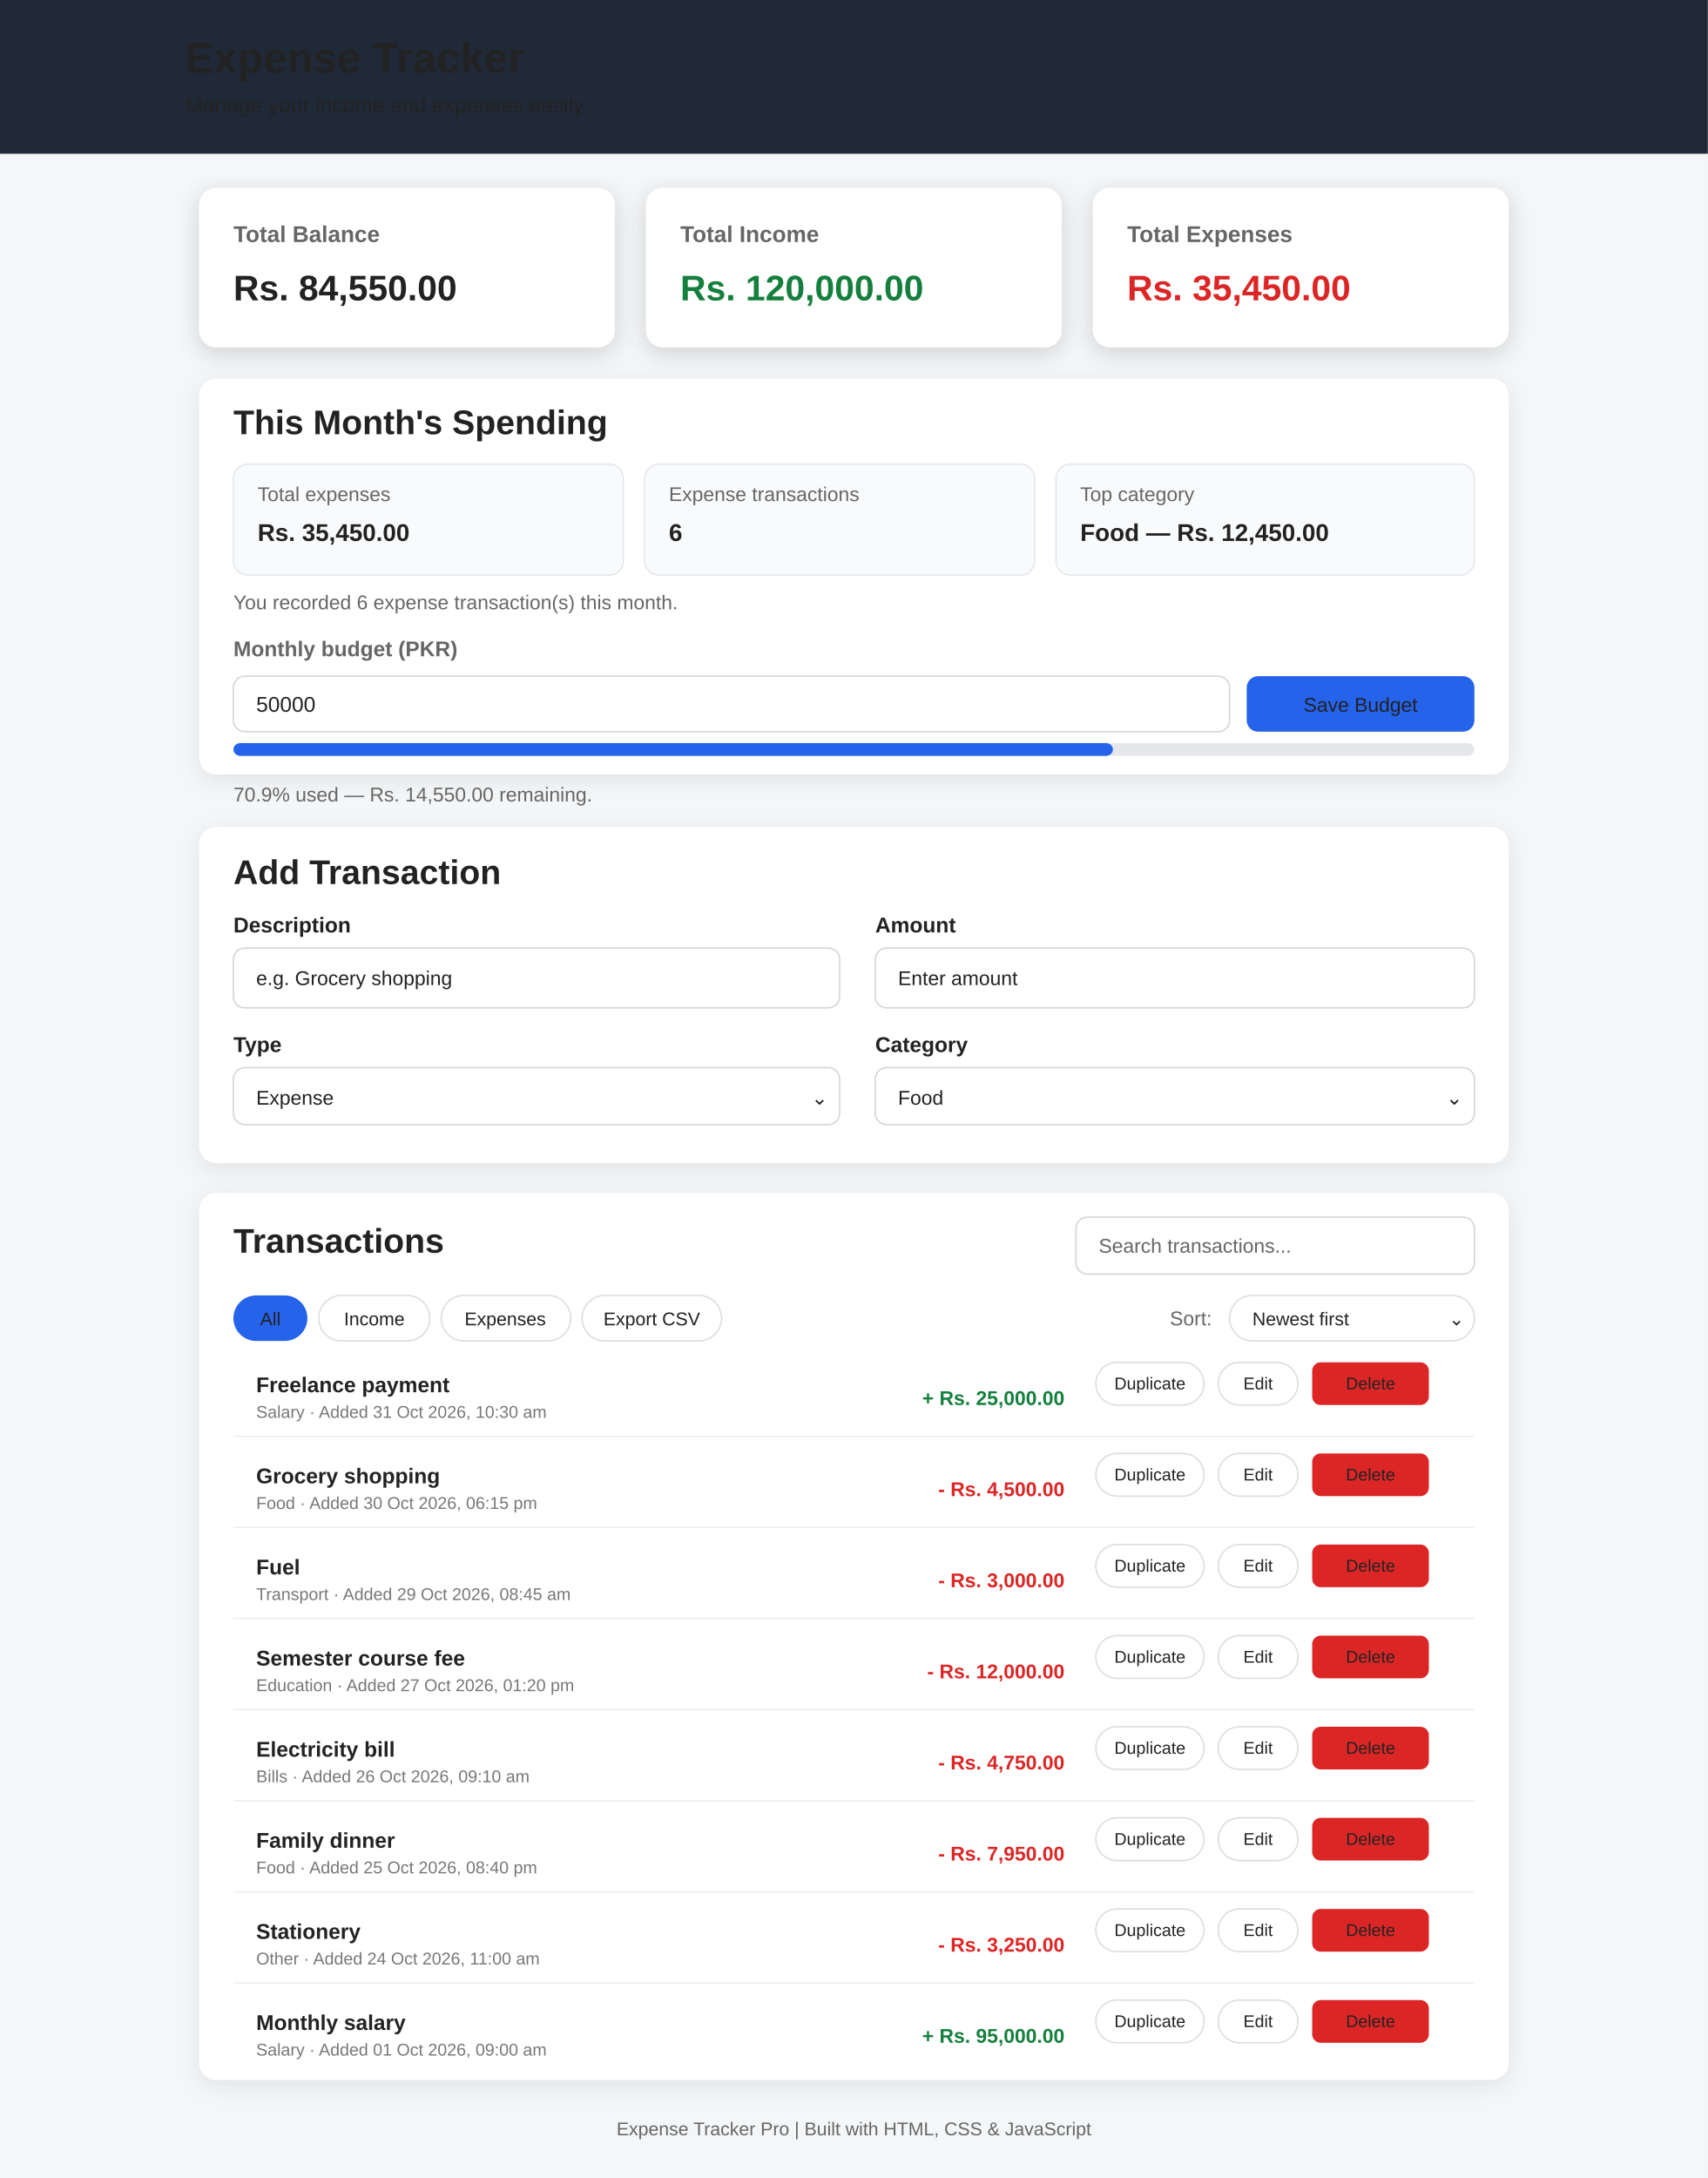
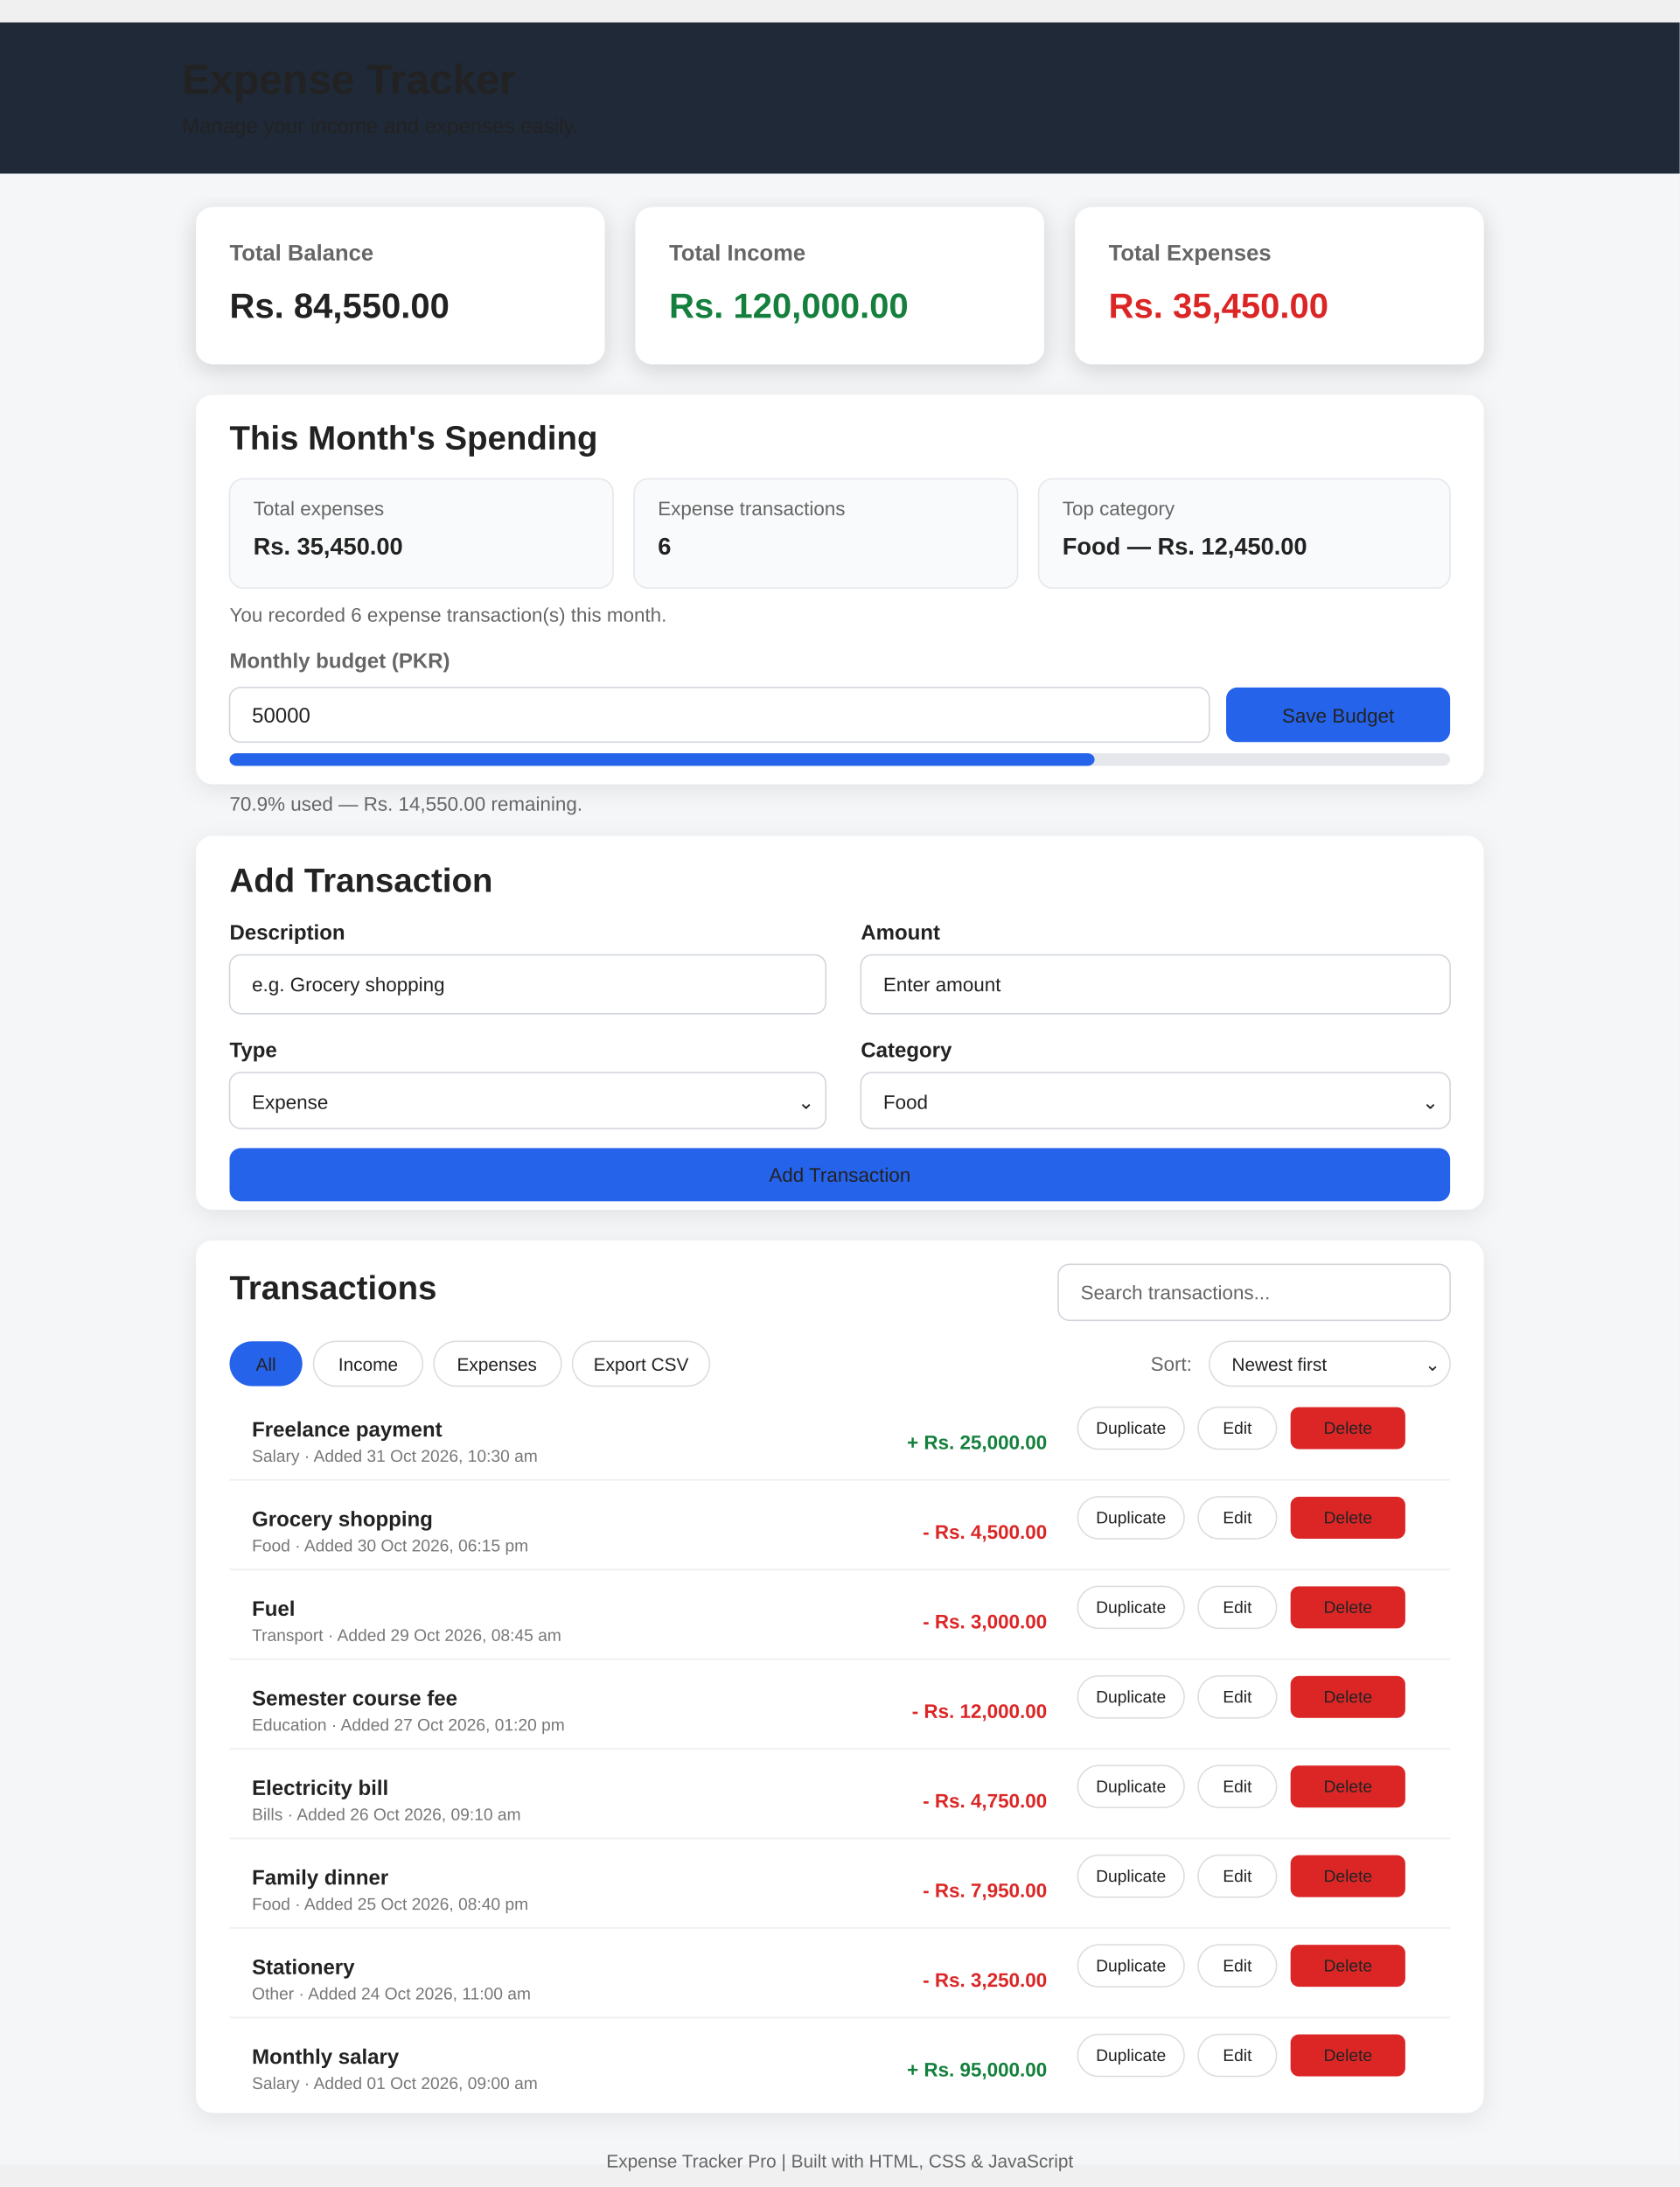
- <svg xmlns="http://www.w3.org/2000/svg" width="1200" height="1530" viewBox="0 0 1200 1530" role="img" aria-labelledby="title desc">
+ <svg xmlns="http://www.w3.org/2000/svg" width="1200" height="1562" viewBox="0 0 1200 1530" role="img" aria-labelledby="title desc">
  <defs>
    <filter id="shadow" x="-10%" y="-10%" width="120%" height="130%">
      <feDropShadow dx="0" dy="4" stdDeviation="8" flood-color="#111827" flood-opacity=".08" />
    </filter>
    <style>
      text{font-family:Arial,Helvetica,sans-serif;fill:#222}
      .muted{fill:#666}.small{font-size:14px}.label{font-size:15px;font-weight:600}
      .card{fill:#fff;filter:url(#shadow)}.heading{font-size:24px;font-weight:700}
      .value{font-size:25px;font-weight:700}.green{fill:#15803d}.red{fill:#dc2626}
      .buttonText{font-size:13px;text-anchor:middle}.rowTitle{font-size:15px;font-weight:700}
      .rowMeta{font-size:12px;fill:#777}.rowAmount{font-size:14px;font-weight:700;text-anchor:end}
    </style>
  </defs>
  <rect width="1200" height="1530" fill="#f4f6f8" />
  <rect width="1200" height="108" fill="#1f2937" />
  <text x="130" y="51" font-size="30" font-weight="700" fill="#fff">Expense Tracker</text>
  <text x="130" y="79" font-size="15" fill="#e5e7eb">Manage your income and expenses easily.</text>
  <g filter="url(#shadow)">
    <rect class="card" x="140" y="132" width="292" height="112" rx="12" />
    <rect class="card" x="454" y="132" width="292" height="112" rx="12" />
    <rect class="card" x="768" y="132" width="292" height="112" rx="12" />
  </g>
  <text class="muted" x="164" y="170" font-size="16" font-weight="700">Total Balance</text>
  <text class="value" x="164" y="211">Rs. 84,550.00</text>
  <text class="muted" x="478" y="170" font-size="16" font-weight="700">Total Income</text>
  <text class="value green" x="478" y="211">Rs. 120,000.00</text>
  <text class="muted" x="792" y="170" font-size="16" font-weight="700">Total Expenses</text>
  <text class="value red" x="792" y="211">Rs. 35,450.00</text>
  <rect class="card" x="140" y="266" width="920" height="278" rx="12" />
  <text class="heading" x="164" y="305">This Month's Spending</text>
  <g>
    <rect x="164" y="326" width="274" height="78" rx="10" fill="#f9fafb" stroke="#e5e7eb" />
    <rect x="453" y="326" width="274" height="78" rx="10" fill="#f9fafb" stroke="#e5e7eb" />
    <rect x="742" y="326" width="294" height="78" rx="10" fill="#f9fafb" stroke="#e5e7eb" />
  </g>
  <text class="muted small" x="181" y="352">Total expenses</text>
  <text x="181" y="380" font-size="17" font-weight="700">Rs. 35,450.00</text>
  <text class="muted small" x="470" y="352">Expense transactions</text>
  <text x="470" y="380" font-size="17" font-weight="700">6</text>
  <text class="muted small" x="759" y="352">Top category</text>
  <text x="759" y="380" font-size="17" font-weight="700">Food — Rs. 12,450.00</text>
  <text class="muted small" x="164" y="428">You recorded 6 expense transaction(s) this month.</text>
  <text class="label muted" x="164" y="461">Monthly budget (PKR)</text>
  <rect x="164" y="475" width="700" height="39" rx="8" fill="#fff" stroke="#d1d5db" />
  <text x="180" y="500" font-size="15">50000</text>
  <rect x="876" y="475" width="160" height="39" rx="8" fill="#2563eb" />
  <text x="956" y="500" font-size="14" fill="#fff" text-anchor="middle">Save Budget</text>
  <rect x="164" y="522" width="872" height="9" rx="5" fill="#e5e7eb" />
  <rect x="164" y="522" width="618" height="9" rx="5" fill="#2563eb" />
  <text class="muted small" x="164" y="563">70.9% used — Rs. 14,550.00 remaining.</text>
-   <rect class="card" x="140" y="581" width="920" height="236" rx="12" />
+   <rect class="card" x="140" y="581" width="920" height="267" rx="12" />
  <text class="heading" x="164" y="621">Add Transaction</text>
  <text class="label" x="164" y="655">Description</text>
  <text class="label" x="615" y="655">Amount</text>
  <rect x="164" y="666" width="426" height="42" rx="8" fill="#fff" stroke="#d1d5db" />
  <rect x="615" y="666" width="421" height="42" rx="8" fill="#fff" stroke="#d1d5db" />
  <text x="180" y="692" font-size="14" fill="#888">e.g. Grocery shopping</text>
  <text x="631" y="692" font-size="14" fill="#888">Enter amount</text>
  <text class="label" x="164" y="739">Type</text>
  <text class="label" x="615" y="739">Category</text>
  <rect x="164" y="750" width="426" height="40" rx="8" fill="#fff" stroke="#d1d5db" />
  <rect x="615" y="750" width="421" height="40" rx="8" fill="#fff" stroke="#d1d5db" />
  <text x="180" y="776" font-size="14">Expense</text>
  <text x="570" y="776" font-size="14">⌄</text>
  <text x="631" y="776" font-size="14">Food</text>
  <text x="1016" y="776" font-size="14">⌄</text>
-   <rect x="164" y="804" width="872" height="0" rx="8" fill="#2563eb" />
-   <rect class="card" x="140" y="838" width="920" height="623" rx="12" />
-   <text class="heading" x="164" y="880">Transactions</text>
-   <rect x="756" y="855" width="280" height="40" rx="8" fill="#fff" stroke="#d1d5db" />
-   <text class="muted small" x="772" y="880">Search transactions...</text>
-   <rect x="164" y="910" width="52" height="32" rx="16" fill="#2563eb" />
-   <text class="buttonText" x="190" y="931" fill="#fff">All</text>
-   <rect x="224" y="910" width="78" height="32" rx="16" fill="#fff" stroke="#ddd" />
-   <text class="buttonText" x="263" y="931">Income</text>
-   <rect x="310" y="910" width="91" height="32" rx="16" fill="#fff" stroke="#ddd" />
-   <text class="buttonText" x="355" y="931">Expenses</text>
-   <rect x="409" y="910" width="98" height="32" rx="16" fill="#fff" stroke="#ddd" />
-   <text class="buttonText" x="458" y="931">Export CSV</text>
-   <text class="muted small" x="822" y="931">Sort:</text>
-   <rect x="864" y="910" width="172" height="32" rx="16" fill="#fff" stroke="#ddd" />
-   <text x="880" y="931" font-size="13">Newest first</text>
-   <text x="1018" y="931" font-size="13">⌄</text>
-   <g>
-     <line x1="164" y1="1009" x2="1036" y2="1009" stroke="#eee" />
-     <line x1="164" y1="1073" x2="1036" y2="1073" stroke="#eee" />
-     <line x1="164" y1="1137" x2="1036" y2="1137" stroke="#eee" />
-     <line x1="164" y1="1201" x2="1036" y2="1201" stroke="#eee" />
-     <line x1="164" y1="1265" x2="1036" y2="1265" stroke="#eee" />
-     <line x1="164" y1="1329" x2="1036" y2="1329" stroke="#eee" />
-     <line x1="164" y1="1393" x2="1036" y2="1393" stroke="#eee" />
+   <rect x="164" y="804" width="872" height="38" rx="8" fill="#2563eb" />
+   <text x="600" y="828" font-size="14" fill="#fff" text-anchor="middle">Add Transaction</text>
+   <g transform="translate(0 32)">
+     <rect class="card" x="140" y="838" width="920" height="623" rx="12" />
+     <text class="heading" x="164" y="880">Transactions</text>
+     <rect x="756" y="855" width="280" height="40" rx="8" fill="#fff" stroke="#d1d5db" />
+     <text class="muted small" x="772" y="880">Search transactions...</text>
+     <rect x="164" y="910" width="52" height="32" rx="16" fill="#2563eb" />
+     <text class="buttonText" x="190" y="931" fill="#fff">All</text>
+     <rect x="224" y="910" width="78" height="32" rx="16" fill="#fff" stroke="#ddd" />
+     <text class="buttonText" x="263" y="931">Income</text>
+     <rect x="310" y="910" width="91" height="32" rx="16" fill="#fff" stroke="#ddd" />
+     <text class="buttonText" x="355" y="931">Expenses</text>
+     <rect x="409" y="910" width="98" height="32" rx="16" fill="#fff" stroke="#ddd" />
+     <text class="buttonText" x="458" y="931">Export CSV</text>
+     <text class="muted small" x="822" y="931">Sort:</text>
+     <rect x="864" y="910" width="172" height="32" rx="16" fill="#fff" stroke="#ddd" />
+     <text x="880" y="931" font-size="13">Newest first</text>
+     <text x="1018" y="931" font-size="13">⌄</text>
+     <g>
+       <line x1="164" y1="1009" x2="1036" y2="1009" stroke="#eee" />
+       <line x1="164" y1="1073" x2="1036" y2="1073" stroke="#eee" />
+       <line x1="164" y1="1137" x2="1036" y2="1137" stroke="#eee" />
+       <line x1="164" y1="1201" x2="1036" y2="1201" stroke="#eee" />
+       <line x1="164" y1="1265" x2="1036" y2="1265" stroke="#eee" />
+       <line x1="164" y1="1329" x2="1036" y2="1329" stroke="#eee" />
+       <line x1="164" y1="1393" x2="1036" y2="1393" stroke="#eee" />
+     </g>
+     <g>
+       <text class="rowTitle" x="180" y="978">Freelance payment</text>
+       <text class="rowMeta" x="180" y="996">Salary · Added 31 Oct 2026, 10:30 am</text>
+       <text class="rowAmount green" x="748" y="987">+ Rs. 25,000.00</text>
+       <text class="rowTitle" x="180" y="1042">Grocery shopping</text>
+       <text class="rowMeta" x="180" y="1060">Food · Added 30 Oct 2026, 06:15 pm</text>
+       <text class="rowAmount red" x="748" y="1051">- Rs. 4,500.00</text>
+       <text class="rowTitle" x="180" y="1106">Fuel</text>
+       <text class="rowMeta" x="180" y="1124">Transport · Added 29 Oct 2026, 08:45 am</text>
+       <text class="rowAmount red" x="748" y="1115">- Rs. 3,000.00</text>
+       <text class="rowTitle" x="180" y="1170">Semester course fee</text>
+       <text class="rowMeta" x="180" y="1188">Education · Added 27 Oct 2026, 01:20 pm</text>
+       <text class="rowAmount red" x="748" y="1179">- Rs. 12,000.00</text>
+       <text class="rowTitle" x="180" y="1234">Electricity bill</text>
+       <text class="rowMeta" x="180" y="1252">Bills · Added 26 Oct 2026, 09:10 am</text>
+       <text class="rowAmount red" x="748" y="1243">- Rs. 4,750.00</text>
+       <text class="rowTitle" x="180" y="1298">Family dinner</text>
+       <text class="rowMeta" x="180" y="1316">Food · Added 25 Oct 2026, 08:40 pm</text>
+       <text class="rowAmount red" x="748" y="1307">- Rs. 7,950.00</text>
+       <text class="rowTitle" x="180" y="1362">Stationery</text>
+       <text class="rowMeta" x="180" y="1380">Other · Added 24 Oct 2026, 11:00 am</text>
+       <text class="rowAmount red" x="748" y="1371">- Rs. 3,250.00</text>
+       <text class="rowTitle" x="180" y="1426">Monthly salary</text>
+       <text class="rowMeta" x="180" y="1444">Salary · Added 01 Oct 2026, 09:00 am</text>
+       <text class="rowAmount green" x="748" y="1435">+ Rs. 95,000.00</text>
+     </g>
+     <g font-size="12" text-anchor="middle">
+       <rect x="770" y="957" width="76" height="30" rx="15" fill="#fff" stroke="#ddd" />
+       <text x="808" y="976">Duplicate</text>
+       <rect x="856" y="957" width="56" height="30" rx="15" fill="#fff" stroke="#ddd" />
+       <text x="884" y="976">Edit</text>
+       <rect x="922" y="957" width="82" height="30" rx="6" fill="#dc2626" />
+       <text x="963" y="976" fill="#fff">Delete</text>
+       <rect x="770" y="1021" width="76" height="30" rx="15" fill="#fff" stroke="#ddd" />
+       <text x="808" y="1040">Duplicate</text>
+       <rect x="856" y="1021" width="56" height="30" rx="15" fill="#fff" stroke="#ddd" />
+       <text x="884" y="1040">Edit</text>
+       <rect x="922" y="1021" width="82" height="30" rx="6" fill="#dc2626" />
+       <text x="963" y="1040" fill="#fff">Delete</text>
+       <rect x="770" y="1085" width="76" height="30" rx="15" fill="#fff" stroke="#ddd" />
+       <text x="808" y="1104">Duplicate</text>
+       <rect x="856" y="1085" width="56" height="30" rx="15" fill="#fff" stroke="#ddd" />
+       <text x="884" y="1104">Edit</text>
+       <rect x="922" y="1085" width="82" height="30" rx="6" fill="#dc2626" />
+       <text x="963" y="1104" fill="#fff">Delete</text>
+       <rect x="770" y="1149" width="76" height="30" rx="15" fill="#fff" stroke="#ddd" />
+       <text x="808" y="1168">Duplicate</text>
+       <rect x="856" y="1149" width="56" height="30" rx="15" fill="#fff" stroke="#ddd" />
+       <text x="884" y="1168">Edit</text>
+       <rect x="922" y="1149" width="82" height="30" rx="6" fill="#dc2626" />
+       <text x="963" y="1168" fill="#fff">Delete</text>
+       <rect x="770" y="1213" width="76" height="30" rx="15" fill="#fff" stroke="#ddd" />
+       <text x="808" y="1232">Duplicate</text>
+       <rect x="856" y="1213" width="56" height="30" rx="15" fill="#fff" stroke="#ddd" />
+       <text x="884" y="1232">Edit</text>
+       <rect x="922" y="1213" width="82" height="30" rx="6" fill="#dc2626" />
+       <text x="963" y="1232" fill="#fff">Delete</text>
+       <rect x="770" y="1277" width="76" height="30" rx="15" fill="#fff" stroke="#ddd" />
+       <text x="808" y="1296">Duplicate</text>
+       <rect x="856" y="1277" width="56" height="30" rx="15" fill="#fff" stroke="#ddd" />
+       <text x="884" y="1296">Edit</text>
+       <rect x="922" y="1277" width="82" height="30" rx="6" fill="#dc2626" />
+       <text x="963" y="1296" fill="#fff">Delete</text>
+       <rect x="770" y="1341" width="76" height="30" rx="15" fill="#fff" stroke="#ddd" />
+       <text x="808" y="1360">Duplicate</text>
+       <rect x="856" y="1341" width="56" height="30" rx="15" fill="#fff" stroke="#ddd" />
+       <text x="884" y="1360">Edit</text>
+       <rect x="922" y="1341" width="82" height="30" rx="6" fill="#dc2626" />
+       <text x="963" y="1360" fill="#fff">Delete</text>
+       <rect x="770" y="1405" width="76" height="30" rx="15" fill="#fff" stroke="#ddd" />
+       <text x="808" y="1424">Duplicate</text>
+       <rect x="856" y="1405" width="56" height="30" rx="15" fill="#fff" stroke="#ddd" />
+       <text x="884" y="1424">Edit</text>
+       <rect x="922" y="1405" width="82" height="30" rx="6" fill="#dc2626" />
+       <text x="963" y="1424" fill="#fff">Delete</text>
+     </g>
+     <text x="600" y="1500" font-size="13" class="muted" text-anchor="middle">Expense Tracker Pro | Built with HTML, CSS &amp; JavaScript</text>
  </g>
-   <g>
-     <text class="rowTitle" x="180" y="978">Freelance payment</text>
-     <text class="rowMeta" x="180" y="996">Salary · Added 31 Oct 2026, 10:30 am</text>
-     <text class="rowAmount green" x="748" y="987">+ Rs. 25,000.00</text>
-     <text class="rowTitle" x="180" y="1042">Grocery shopping</text>
-     <text class="rowMeta" x="180" y="1060">Food · Added 30 Oct 2026, 06:15 pm</text>
-     <text class="rowAmount red" x="748" y="1051">- Rs. 4,500.00</text>
-     <text class="rowTitle" x="180" y="1106">Fuel</text>
-     <text class="rowMeta" x="180" y="1124">Transport · Added 29 Oct 2026, 08:45 am</text>
-     <text class="rowAmount red" x="748" y="1115">- Rs. 3,000.00</text>
-     <text class="rowTitle" x="180" y="1170">Semester course fee</text>
-     <text class="rowMeta" x="180" y="1188">Education · Added 27 Oct 2026, 01:20 pm</text>
-     <text class="rowAmount red" x="748" y="1179">- Rs. 12,000.00</text>
-     <text class="rowTitle" x="180" y="1234">Electricity bill</text>
-     <text class="rowMeta" x="180" y="1252">Bills · Added 26 Oct 2026, 09:10 am</text>
-     <text class="rowAmount red" x="748" y="1243">- Rs. 4,750.00</text>
-     <text class="rowTitle" x="180" y="1298">Family dinner</text>
-     <text class="rowMeta" x="180" y="1316">Food · Added 25 Oct 2026, 08:40 pm</text>
-     <text class="rowAmount red" x="748" y="1307">- Rs. 7,950.00</text>
-     <text class="rowTitle" x="180" y="1362">Stationery</text>
-     <text class="rowMeta" x="180" y="1380">Other · Added 24 Oct 2026, 11:00 am</text>
-     <text class="rowAmount red" x="748" y="1371">- Rs. 3,250.00</text>
-     <text class="rowTitle" x="180" y="1426">Monthly salary</text>
-     <text class="rowMeta" x="180" y="1444">Salary · Added 01 Oct 2026, 09:00 am</text>
-     <text class="rowAmount green" x="748" y="1435">+ Rs. 95,000.00</text>
-   </g>
-   <g font-size="12" text-anchor="middle">
-     <rect x="770" y="957" width="76" height="30" rx="15" fill="#fff" stroke="#ddd" />
-     <text x="808" y="976">Duplicate</text>
-     <rect x="856" y="957" width="56" height="30" rx="15" fill="#fff" stroke="#ddd" />
-     <text x="884" y="976">Edit</text>
-     <rect x="922" y="957" width="82" height="30" rx="6" fill="#dc2626" />
-     <text x="963" y="976" fill="#fff">Delete</text>
-     <rect x="770" y="1021" width="76" height="30" rx="15" fill="#fff" stroke="#ddd" />
-     <text x="808" y="1040">Duplicate</text>
-     <rect x="856" y="1021" width="56" height="30" rx="15" fill="#fff" stroke="#ddd" />
-     <text x="884" y="1040">Edit</text>
-     <rect x="922" y="1021" width="82" height="30" rx="6" fill="#dc2626" />
-     <text x="963" y="1040" fill="#fff">Delete</text>
-     <rect x="770" y="1085" width="76" height="30" rx="15" fill="#fff" stroke="#ddd" />
-     <text x="808" y="1104">Duplicate</text>
-     <rect x="856" y="1085" width="56" height="30" rx="15" fill="#fff" stroke="#ddd" />
-     <text x="884" y="1104">Edit</text>
-     <rect x="922" y="1085" width="82" height="30" rx="6" fill="#dc2626" />
-     <text x="963" y="1104" fill="#fff">Delete</text>
-     <rect x="770" y="1149" width="76" height="30" rx="15" fill="#fff" stroke="#ddd" />
-     <text x="808" y="1168">Duplicate</text>
-     <rect x="856" y="1149" width="56" height="30" rx="15" fill="#fff" stroke="#ddd" />
-     <text x="884" y="1168">Edit</text>
-     <rect x="922" y="1149" width="82" height="30" rx="6" fill="#dc2626" />
-     <text x="963" y="1168" fill="#fff">Delete</text>
-     <rect x="770" y="1213" width="76" height="30" rx="15" fill="#fff" stroke="#ddd" />
-     <text x="808" y="1232">Duplicate</text>
-     <rect x="856" y="1213" width="56" height="30" rx="15" fill="#fff" stroke="#ddd" />
-     <text x="884" y="1232">Edit</text>
-     <rect x="922" y="1213" width="82" height="30" rx="6" fill="#dc2626" />
-     <text x="963" y="1232" fill="#fff">Delete</text>
-     <rect x="770" y="1277" width="76" height="30" rx="15" fill="#fff" stroke="#ddd" />
-     <text x="808" y="1296">Duplicate</text>
-     <rect x="856" y="1277" width="56" height="30" rx="15" fill="#fff" stroke="#ddd" />
-     <text x="884" y="1296">Edit</text>
-     <rect x="922" y="1277" width="82" height="30" rx="6" fill="#dc2626" />
-     <text x="963" y="1296" fill="#fff">Delete</text>
-     <rect x="770" y="1341" width="76" height="30" rx="15" fill="#fff" stroke="#ddd" />
-     <text x="808" y="1360">Duplicate</text>
-     <rect x="856" y="1341" width="56" height="30" rx="15" fill="#fff" stroke="#ddd" />
-     <text x="884" y="1360">Edit</text>
-     <rect x="922" y="1341" width="82" height="30" rx="6" fill="#dc2626" />
-     <text x="963" y="1360" fill="#fff">Delete</text>
-     <rect x="770" y="1405" width="76" height="30" rx="15" fill="#fff" stroke="#ddd" />
-     <text x="808" y="1424">Duplicate</text>
-     <rect x="856" y="1405" width="56" height="30" rx="15" fill="#fff" stroke="#ddd" />
-     <text x="884" y="1424">Edit</text>
-     <rect x="922" y="1405" width="82" height="30" rx="6" fill="#dc2626" />
-     <text x="963" y="1424" fill="#fff">Delete</text>
-   </g>
-   <text x="600" y="1500" font-size="13" class="muted" text-anchor="middle">Expense Tracker Pro | Built with HTML, CSS &amp; JavaScript</text>
</svg>
